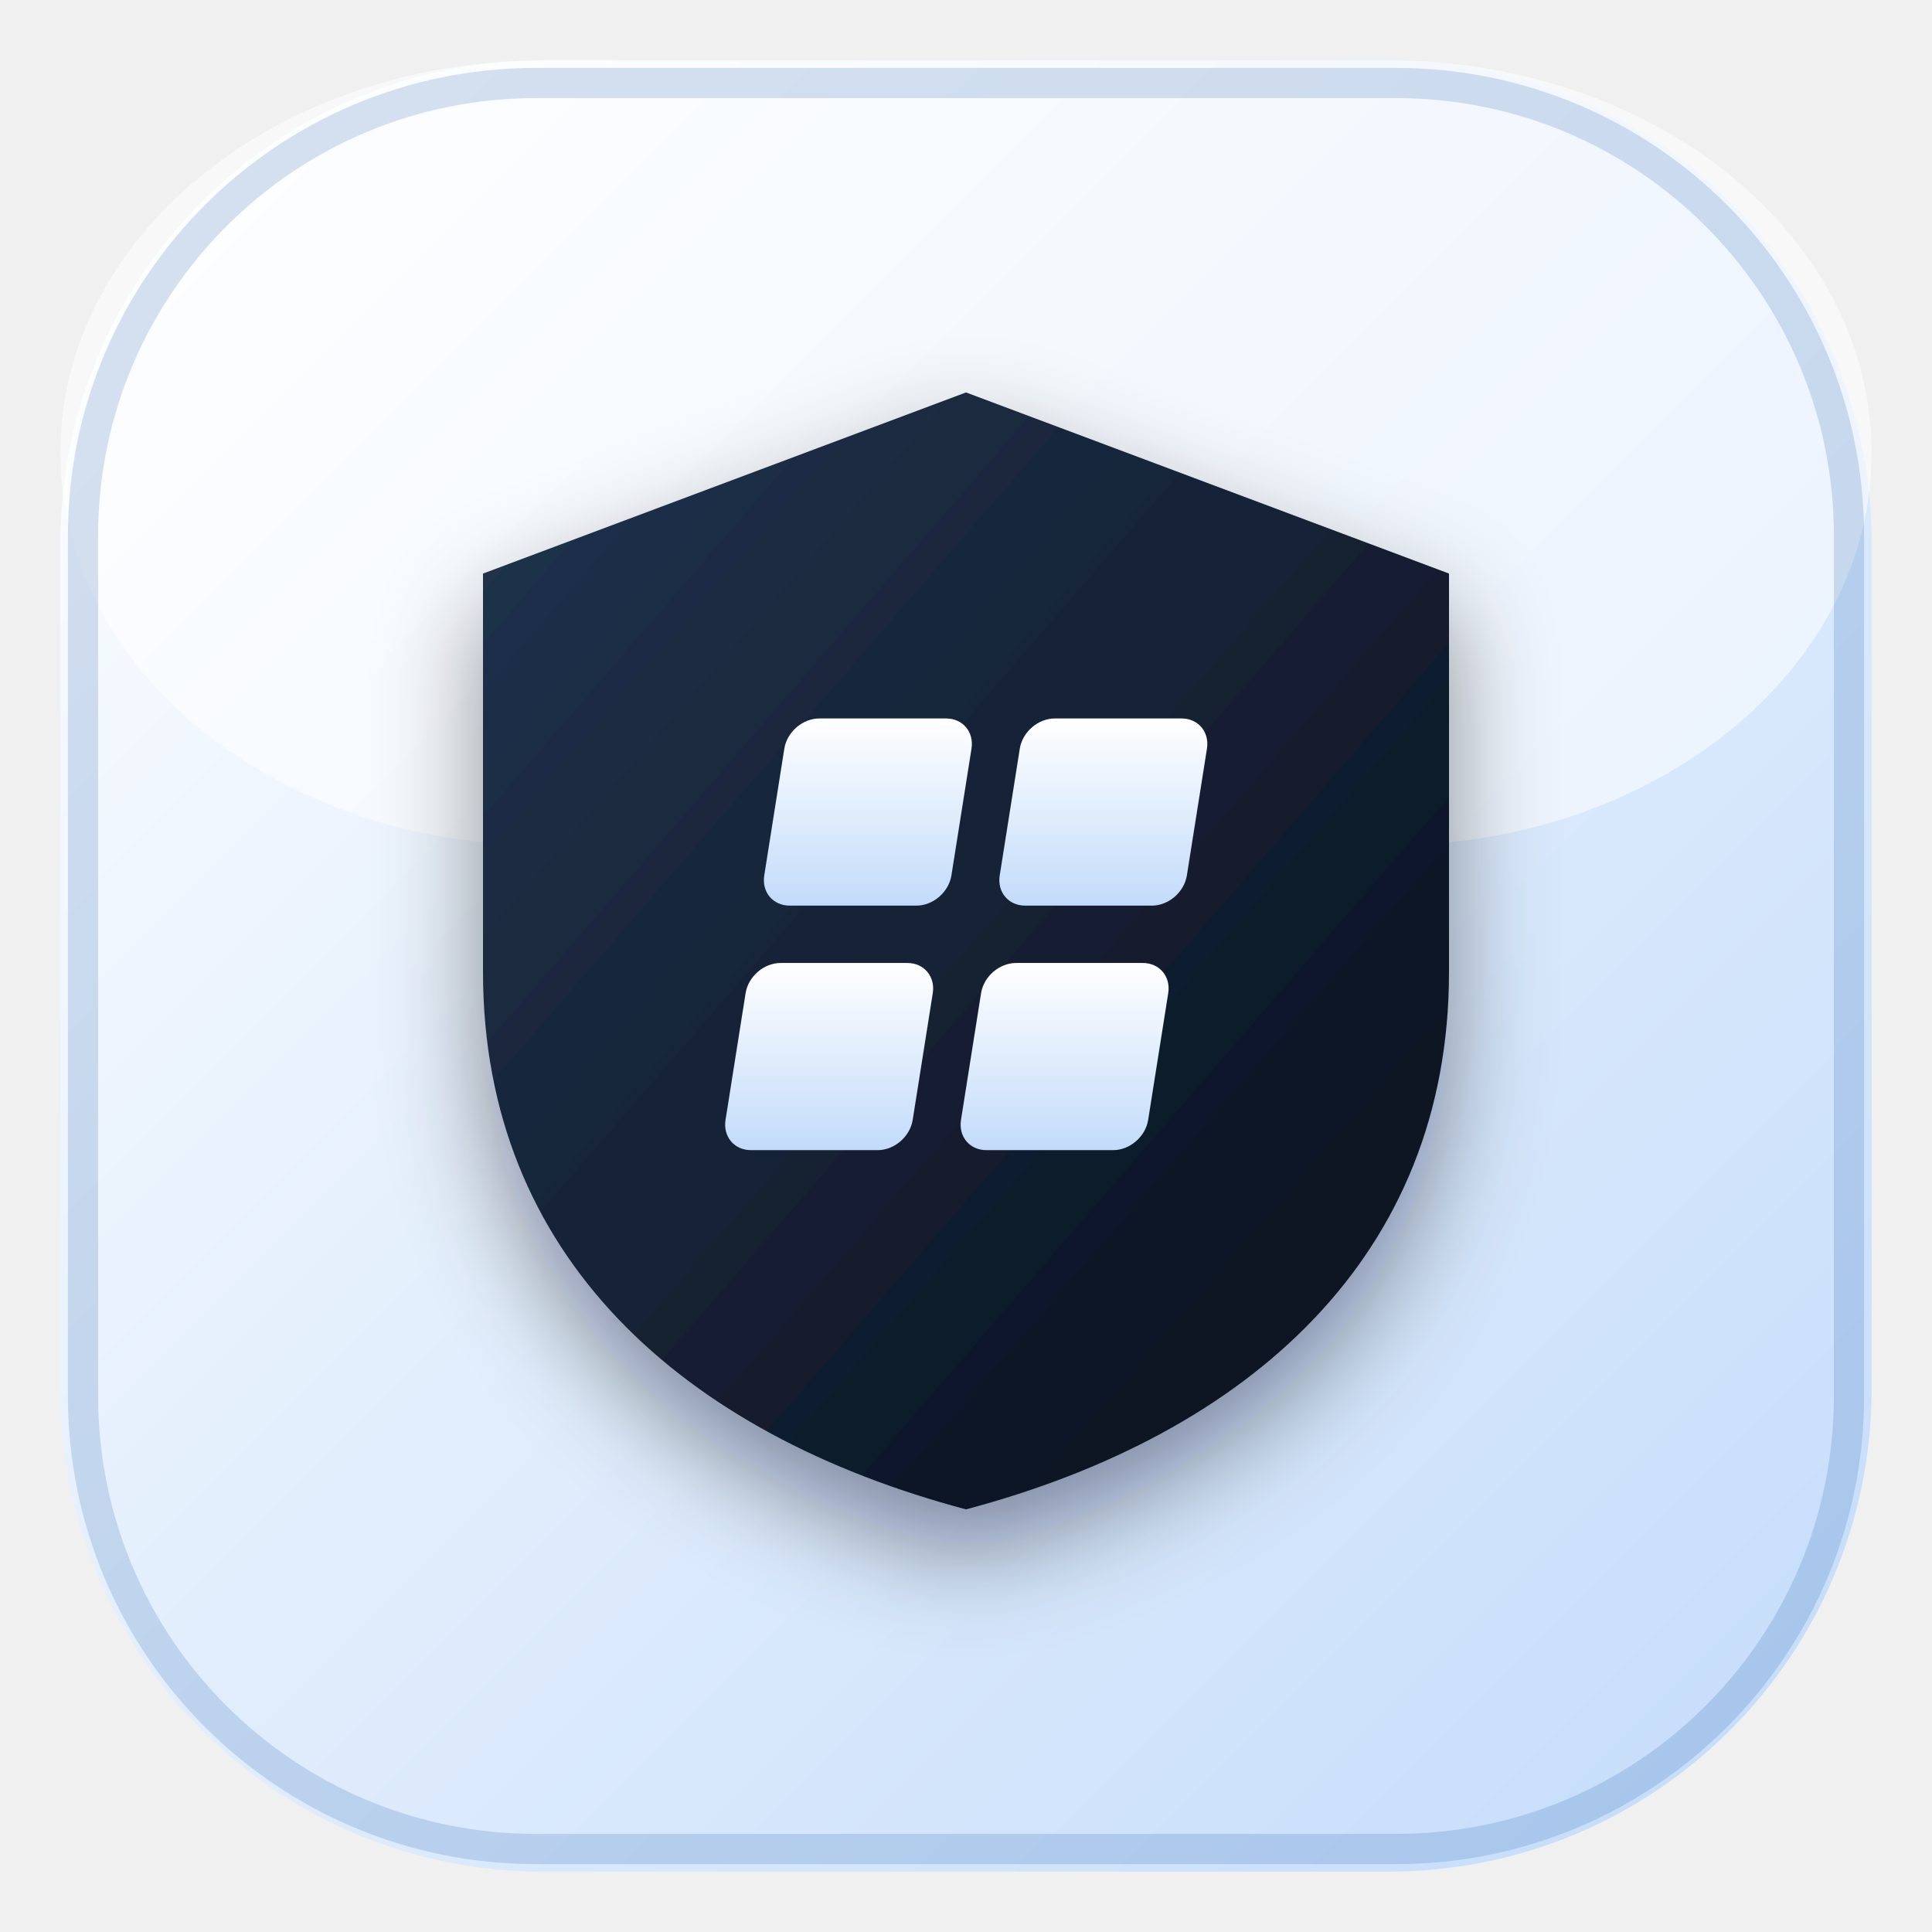
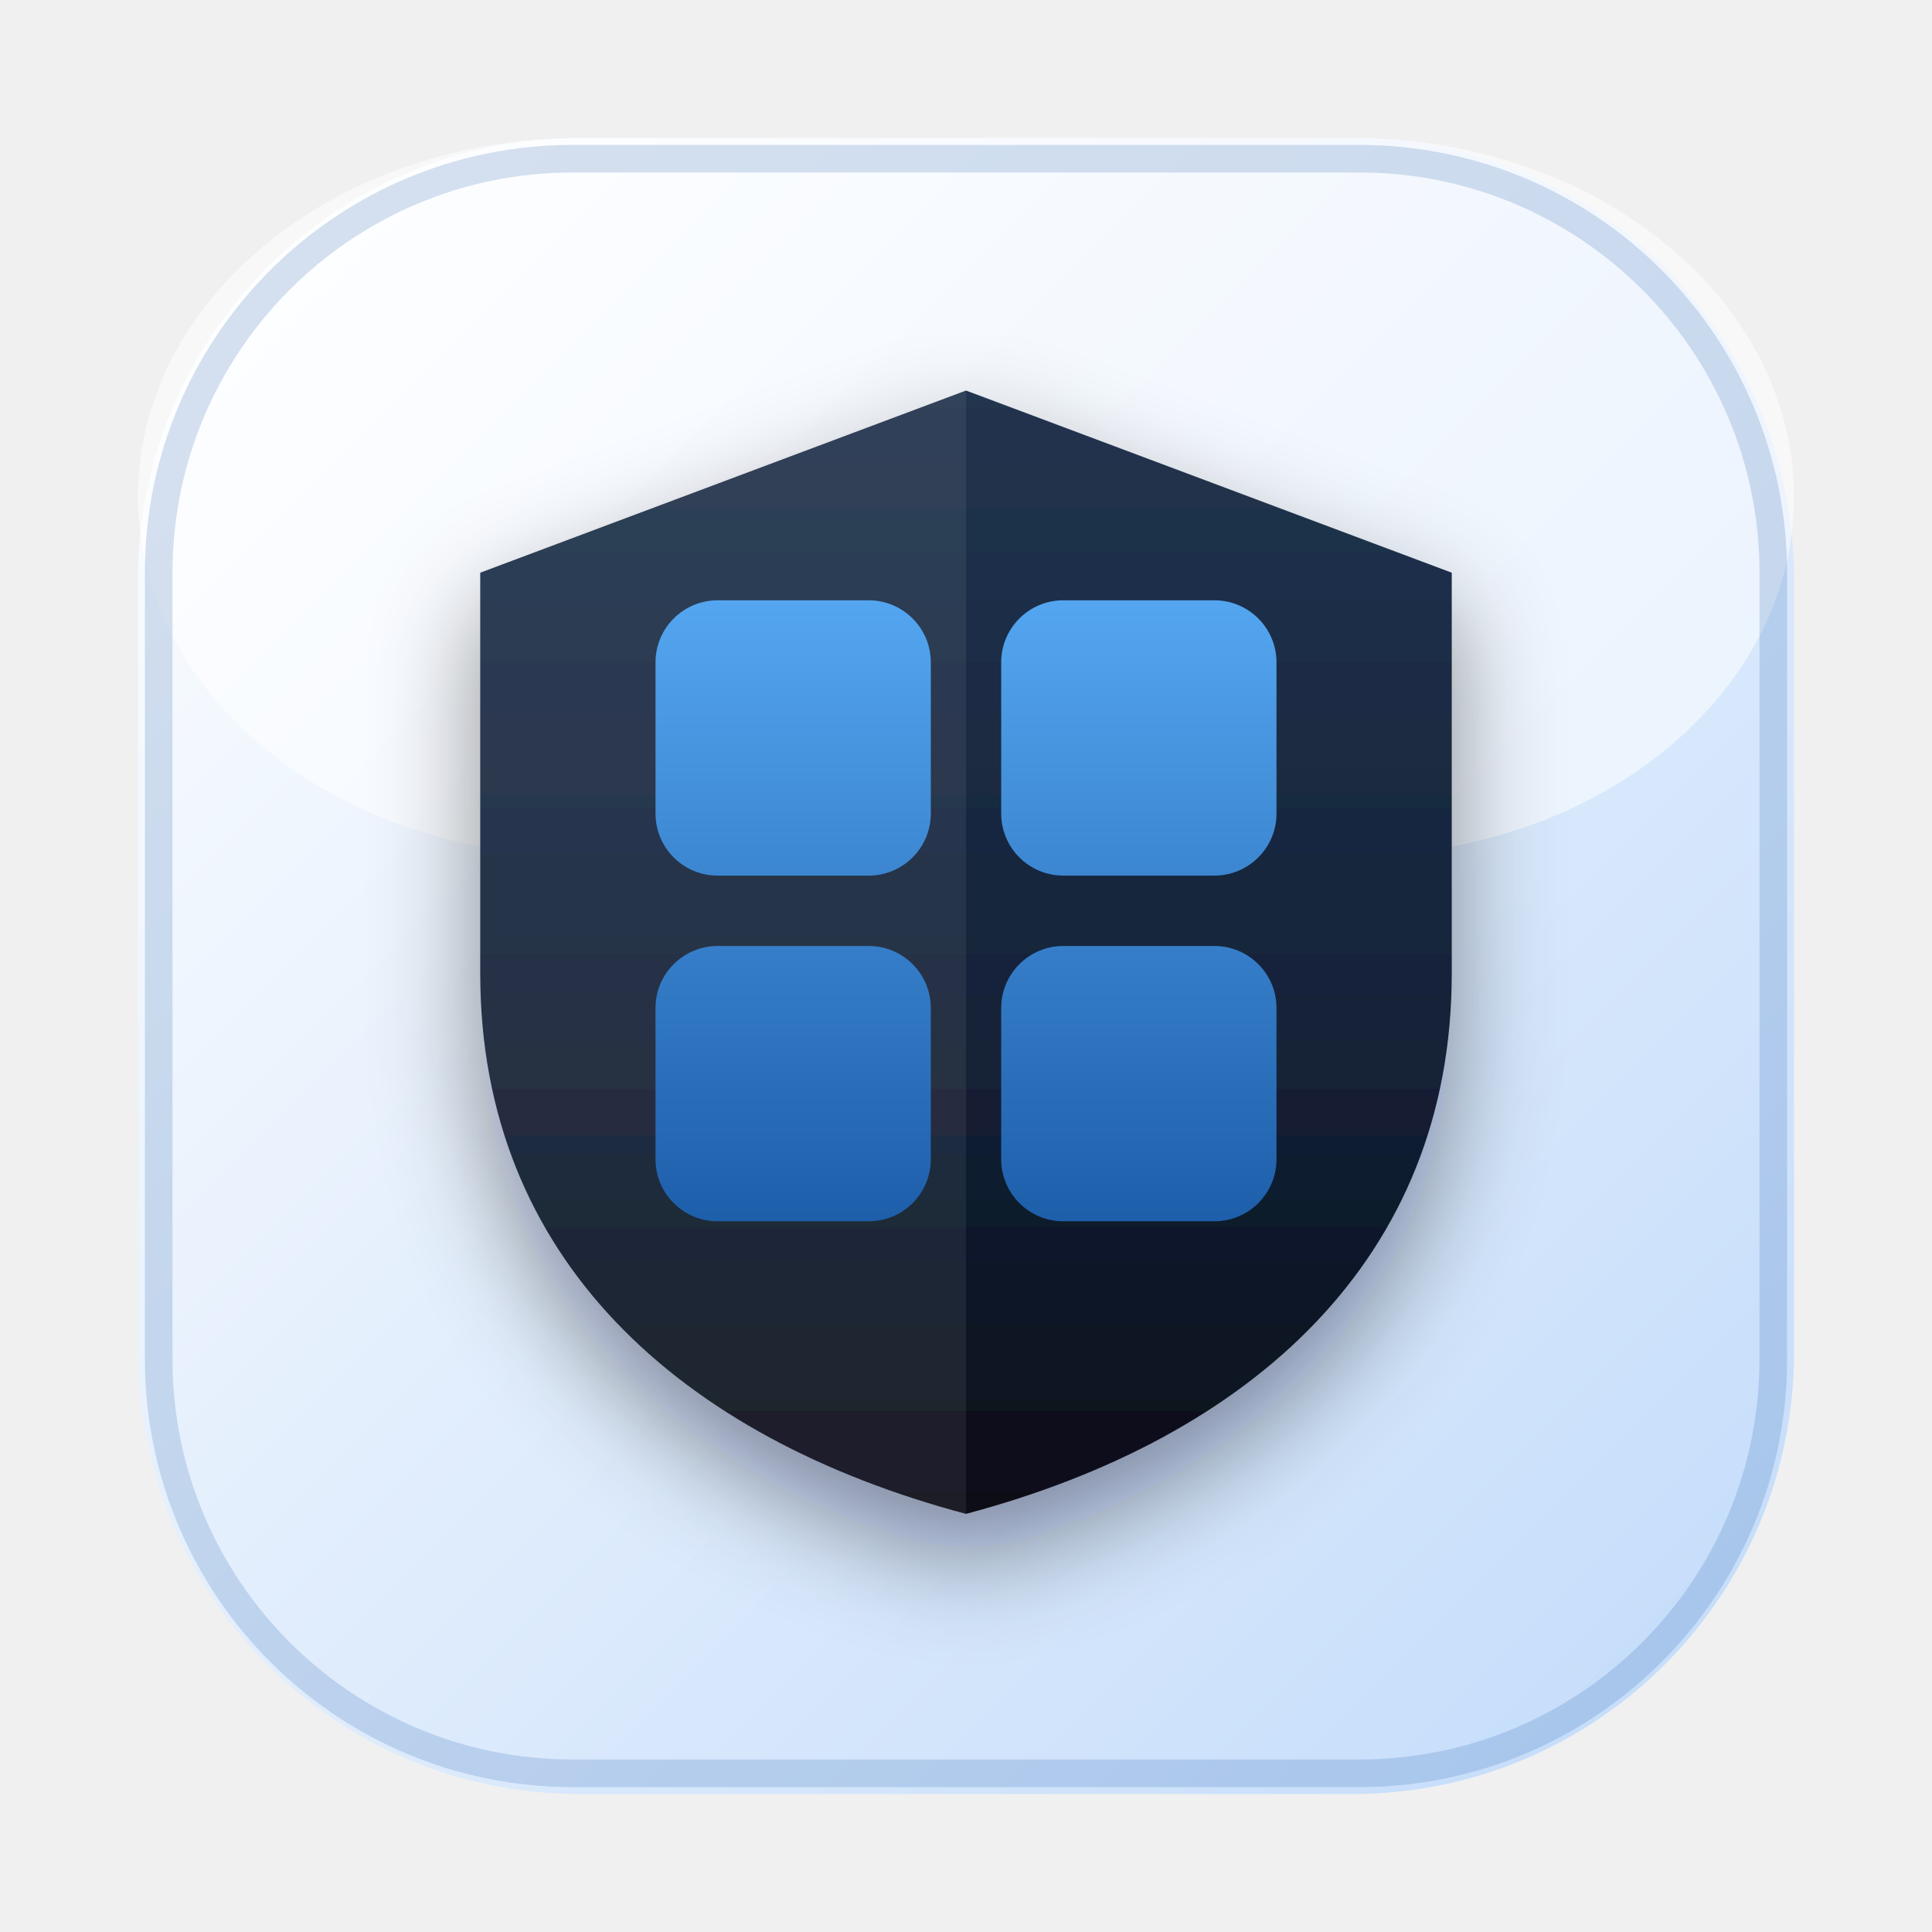
- <svg xmlns="http://www.w3.org/2000/svg" viewBox="0 0 64 64" role="img" aria-label="Windows Vault dark-background icon">
+ <svg xmlns="http://www.w3.org/2000/svg" viewBox="-3 -3 70 70" role="img" aria-label="windows: Rounded">
  <defs>
-     <linearGradient id="outer" x1="0" y1="0" x2="1" y2="1">
+     <linearGradient id="tile" x1="0" y1="0" x2="1" y2="1">
      <stop offset="0" stop-color="#ffffff" />
      <stop offset="1" stop-color="#c2dbfa" />
    </linearGradient>
-     <linearGradient id="inner" x1="0" y1="0" x2="1" y2="1">
+     <linearGradient id="white" x1="0" y1="0" x2="0" y2="1">
      <stop offset="0" stop-color="#22344f" />
+       <stop offset=".55" stop-color="#152339" />
      <stop offset="1" stop-color="#070d18" />
    </linearGradient>
-     <linearGradient id="glyph" x1="0" y1="0" x2="0" y2="1">
-       <stop offset="0" stop-color="#ffffff" />
-       <stop offset="1" stop-color="#c2dbfa" />
+     <linearGradient id="blue" x1="0" y1="0" x2="0" y2="1">
+       <stop offset="0" stop-color="#56a8f2" />
+       <stop offset="1" stop-color="#1c5ca8" />
    </linearGradient>
    <filter id="shadow" x="-45%" y="-45%" width="190%" height="190%">
      <feDropShadow dx="0" dy="1.5" stdDeviation="1.7" flood-color="#03101f" flood-opacity=".42" />
    </filter>
+     <linearGradient id="symbol-blue" gradientUnits="userSpaceOnUse" x1="0" y1="0" x2="0" y2="32">
+       <stop offset="0" stop-color="#56a8f2" />
+       <stop offset="1" stop-color="#1c5ca8" />
+     </linearGradient>
  </defs>
-   <rect x="2" y="2" width="60" height="60" rx="16" fill="url(#outer)" />
+   <rect x="2" y="2" width="60" height="60" rx="16" fill="url(#tile)" />
  <rect x="2" y="2" width="60" height="26" rx="16" fill="#fff" opacity=".52" />
  <rect x="2.75" y="2.75" width="58.5" height="58.5" rx="15" fill="none" stroke="#1c5ca8" stroke-opacity=".18" />
-   <g filter="url(#shadow)">
-     <path d="M32 13 16 19v13.2c0 9.4 6.6 15.3 16 17.8 9.4-2.5 16-8.4 16-17.8V19L32 13Z" fill="url(#inner)" />
+   <g id="vault-shield" transform="translate(32 31.5) scale(1.1) translate(-32 -31.5)">
+     <g filter="url(#shadow)">
+       <path d="M32 13 16 19v13.2c0 9.4 6.6 15.3 16 17.8 9.4-2.5 16-8.4 16-17.8V19L32 13Z" fill="url(#white)" />
+     </g>
+     <path d="M32 13 16 19v13.2c0 9.4 6.6 15.3 16 17.8V13Z" fill="#fff" opacity=".07" />
  </g>
-   <g transform="translate(32 31) skewX(-9)" fill="url(#glyph)">
-     <rect x="-7" y="-7.2" width="6.2" height="6.2" rx="1" />
-     <rect x=".8" y="-7.2" width="6.2" height="6.2" rx="1" />
-     <rect x="-7" y=".9" width="6.2" height="6.2" rx="1" />
-     <rect x=".8" y=".9" width="6.2" height="6.2" rx="1" />
+   <g id="platform-symbol" transform="translate(20 18) scale(0.75)">
+     <g fill="url(#symbol-blue)">
+       <rect x="1" y="1" width="13.3" height="13.3" rx="3.0" />
+       <rect x="1" y="17.7" width="13.3" height="13.3" rx="3.0" />
+       <rect x="17.7" y="1" width="13.3" height="13.3" rx="3.0" />
+       <rect x="17.7" y="17.7" width="13.3" height="13.3" rx="3.0" />
+     </g>
  </g>
</svg>
